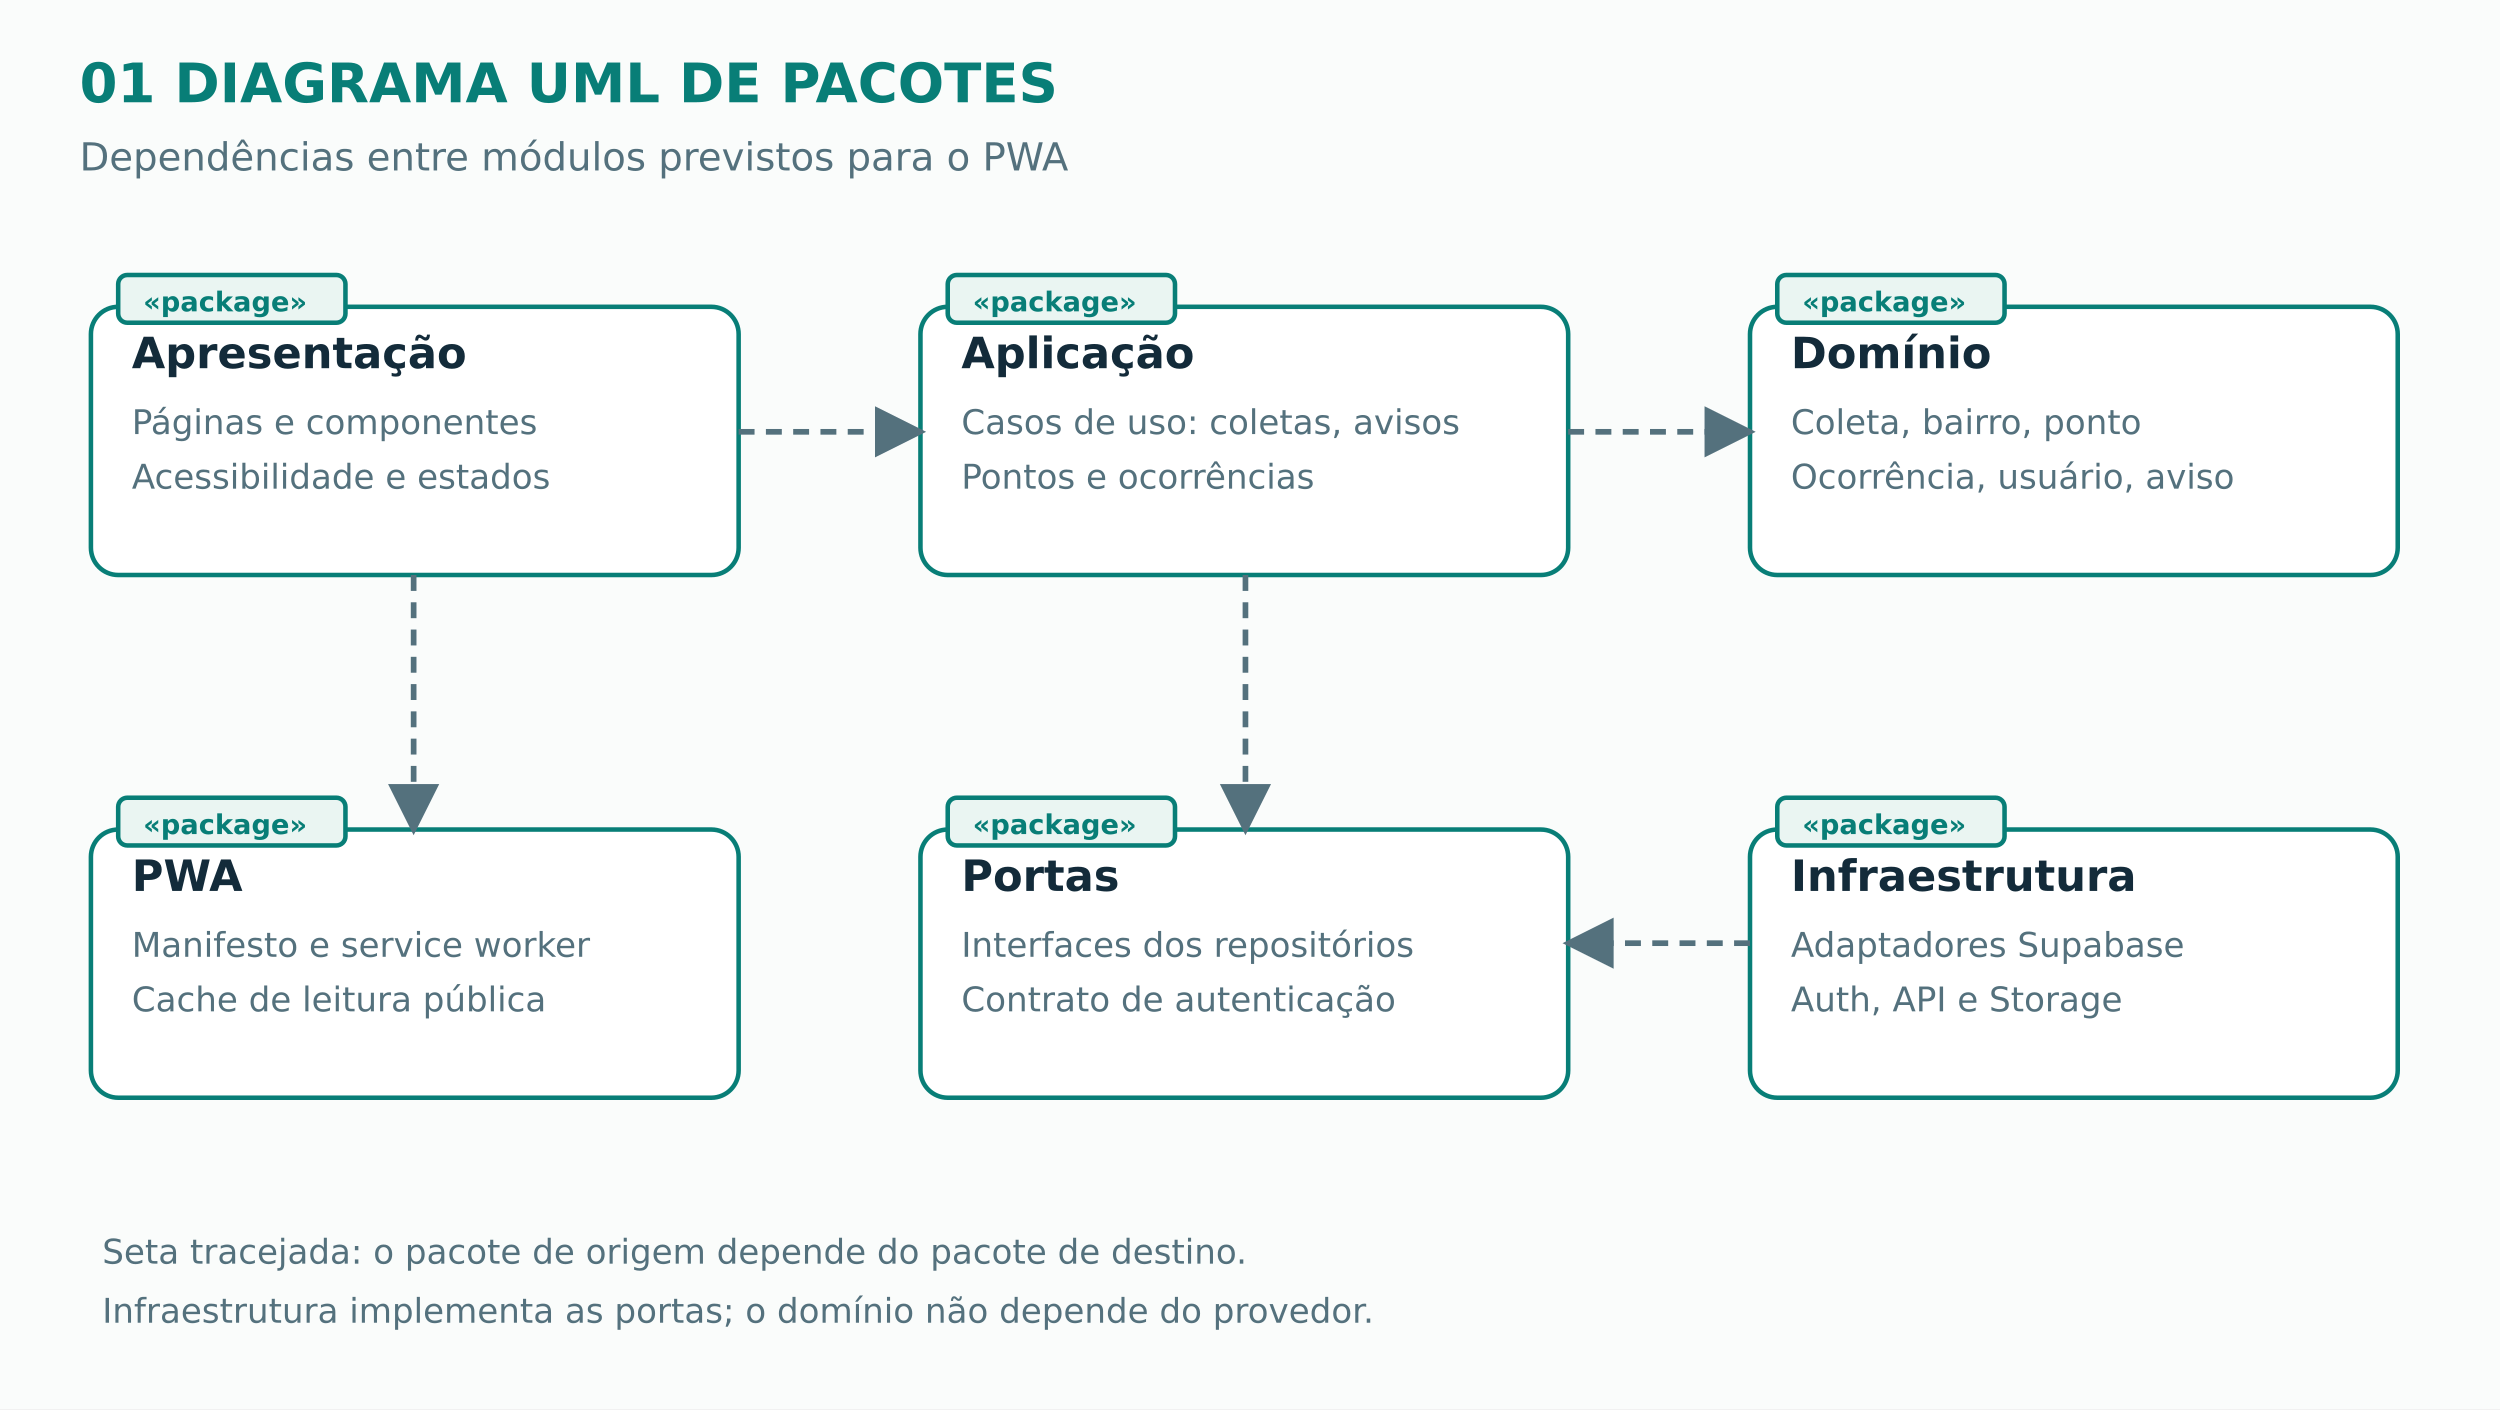
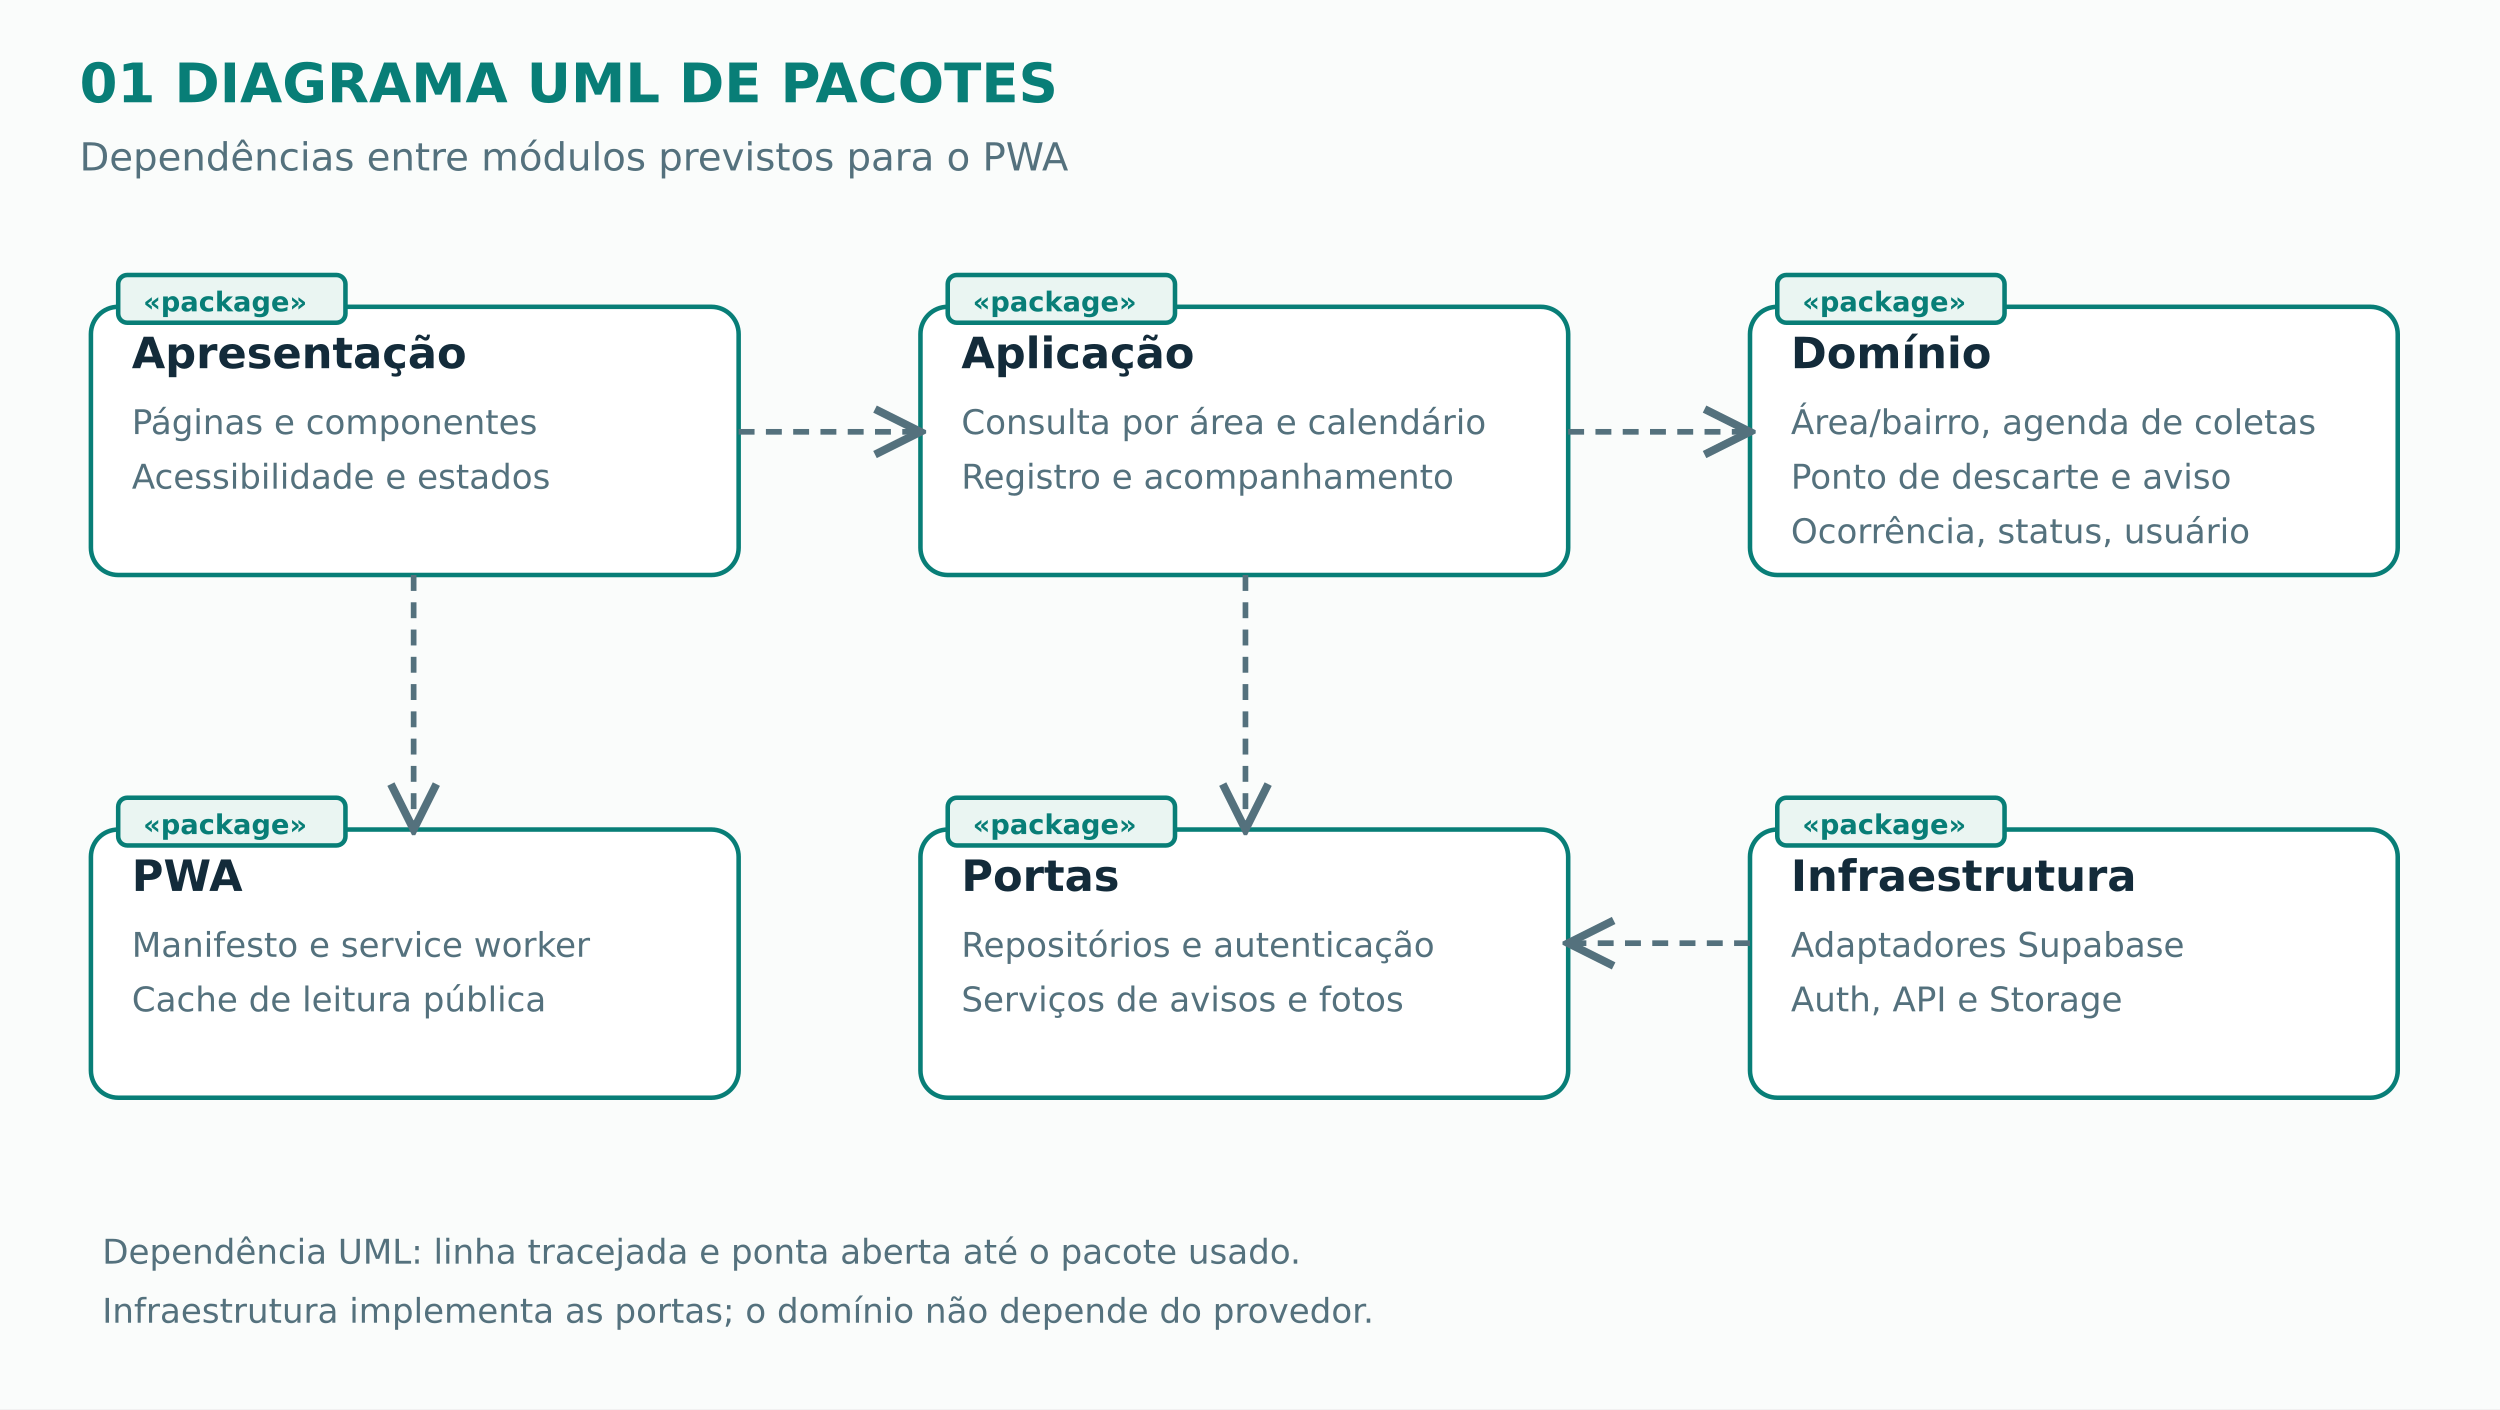
<svg xmlns="http://www.w3.org/2000/svg" width="1100" height="620" viewBox="0 0 1100 620">
  <defs>
    <marker id="arrow" markerWidth="9" markerHeight="9" refX="8" refY="4.5" orient="auto">
      <path d="M0,0 L9,4.5 L0,9 Z" fill="#54717D" />
+     </marker>
+     <marker id="dependency" markerWidth="10" markerHeight="10" refX="9" refY="5" orient="auto">
+       <path d="M1,1 L9,5 L1,9" fill="none" stroke="#54717D" stroke-width="1.4" />
+     </marker>
+     <marker id="return" markerWidth="9" markerHeight="9" refX="8" refY="4.5" orient="auto">
+       <path d="M0,0 L9,4.5 L0,9 Z" fill="#B25C4F" />
    </marker>
  </defs>
  <rect width="100%" height="100%" fill="#FAFCFB" />
  <text x="35" y="45" font-family="DejaVu Sans, sans-serif" font-size="24" fill="#087E77" font-weight="700" text-anchor="start">01   DIAGRAMA UML DE PACOTES</text>
  <text x="35" y="75" font-family="DejaVu Sans, sans-serif" font-size="17" fill="#54717D" font-weight="400" text-anchor="start">Dependências entre módulos previstos para o PWA</text>
  <rect x="40" y="135" width="285" height="118" rx="12" fill="#FFFFFF" stroke="#087E77" stroke-width="2" />
  <rect x="52" y="121" width="100" height="21" rx="4" fill="#EAF5F2" stroke="#087E77" stroke-width="2" />
  <text x="63" y="137" font-family="DejaVu Sans, sans-serif" font-size="12" fill="#087E77" font-weight="700" text-anchor="start">«package»</text>
  <text x="58" y="162" font-family="DejaVu Sans, sans-serif" font-size="19" fill="#132B3A" font-weight="700" text-anchor="start">Apresentação</text>
  <text x="58" y="191" font-family="DejaVu Sans, sans-serif" font-size="15" fill="#54717D" font-weight="400" text-anchor="start">Páginas e componentes</text>
  <text x="58" y="215" font-family="DejaVu Sans, sans-serif" font-size="15" fill="#54717D" font-weight="400" text-anchor="start">Acessibilidade e estados</text>
  <rect x="405" y="135" width="285" height="118" rx="12" fill="#FFFFFF" stroke="#087E77" stroke-width="2" />
  <rect x="417" y="121" width="100" height="21" rx="4" fill="#EAF5F2" stroke="#087E77" stroke-width="2" />
  <text x="428" y="137" font-family="DejaVu Sans, sans-serif" font-size="12" fill="#087E77" font-weight="700" text-anchor="start">«package»</text>
  <text x="423" y="162" font-family="DejaVu Sans, sans-serif" font-size="19" fill="#132B3A" font-weight="700" text-anchor="start">Aplicação</text>
-   <text x="423" y="191" font-family="DejaVu Sans, sans-serif" font-size="15" fill="#54717D" font-weight="400" text-anchor="start">Casos de uso: coletas, avisos</text>
-   <text x="423" y="215" font-family="DejaVu Sans, sans-serif" font-size="15" fill="#54717D" font-weight="400" text-anchor="start">Pontos e ocorrências</text>
+   <text x="423" y="191" font-family="DejaVu Sans, sans-serif" font-size="15" fill="#54717D" font-weight="400" text-anchor="start">Consulta por área e calendário</text>
+   <text x="423" y="215" font-family="DejaVu Sans, sans-serif" font-size="15" fill="#54717D" font-weight="400" text-anchor="start">Registro e acompanhamento</text>
  <rect x="770" y="135" width="285" height="118" rx="12" fill="#FFFFFF" stroke="#087E77" stroke-width="2" />
  <rect x="782" y="121" width="100" height="21" rx="4" fill="#EAF5F2" stroke="#087E77" stroke-width="2" />
  <text x="793" y="137" font-family="DejaVu Sans, sans-serif" font-size="12" fill="#087E77" font-weight="700" text-anchor="start">«package»</text>
  <text x="788" y="162" font-family="DejaVu Sans, sans-serif" font-size="19" fill="#132B3A" font-weight="700" text-anchor="start">Domínio</text>
-   <text x="788" y="191" font-family="DejaVu Sans, sans-serif" font-size="15" fill="#54717D" font-weight="400" text-anchor="start">Coleta, bairro, ponto</text>
-   <text x="788" y="215" font-family="DejaVu Sans, sans-serif" font-size="15" fill="#54717D" font-weight="400" text-anchor="start">Ocorrência, usuário, aviso</text>
+   <text x="788" y="191" font-family="DejaVu Sans, sans-serif" font-size="15" fill="#54717D" font-weight="400" text-anchor="start">Área/bairro, agenda de coletas</text>
+   <text x="788" y="215" font-family="DejaVu Sans, sans-serif" font-size="15" fill="#54717D" font-weight="400" text-anchor="start">Ponto de descarte e aviso</text>
+   <text x="788" y="239" font-family="DejaVu Sans, sans-serif" font-size="15" fill="#54717D" font-weight="400" text-anchor="start">Ocorrência, status, usuário</text>
  <rect x="40" y="365" width="285" height="118" rx="12" fill="#FFFFFF" stroke="#087E77" stroke-width="2" />
  <rect x="52" y="351" width="100" height="21" rx="4" fill="#EAF5F2" stroke="#087E77" stroke-width="2" />
  <text x="63" y="367" font-family="DejaVu Sans, sans-serif" font-size="12" fill="#087E77" font-weight="700" text-anchor="start">«package»</text>
  <text x="58" y="392" font-family="DejaVu Sans, sans-serif" font-size="19" fill="#132B3A" font-weight="700" text-anchor="start">PWA</text>
  <text x="58" y="421" font-family="DejaVu Sans, sans-serif" font-size="15" fill="#54717D" font-weight="400" text-anchor="start">Manifesto e service worker</text>
  <text x="58" y="445" font-family="DejaVu Sans, sans-serif" font-size="15" fill="#54717D" font-weight="400" text-anchor="start">Cache de leitura pública</text>
  <rect x="405" y="365" width="285" height="118" rx="12" fill="#FFFFFF" stroke="#087E77" stroke-width="2" />
  <rect x="417" y="351" width="100" height="21" rx="4" fill="#EAF5F2" stroke="#087E77" stroke-width="2" />
  <text x="428" y="367" font-family="DejaVu Sans, sans-serif" font-size="12" fill="#087E77" font-weight="700" text-anchor="start">«package»</text>
  <text x="423" y="392" font-family="DejaVu Sans, sans-serif" font-size="19" fill="#132B3A" font-weight="700" text-anchor="start">Portas</text>
-   <text x="423" y="421" font-family="DejaVu Sans, sans-serif" font-size="15" fill="#54717D" font-weight="400" text-anchor="start">Interfaces dos repositórios</text>
-   <text x="423" y="445" font-family="DejaVu Sans, sans-serif" font-size="15" fill="#54717D" font-weight="400" text-anchor="start">Contrato de autenticação</text>
+   <text x="423" y="421" font-family="DejaVu Sans, sans-serif" font-size="15" fill="#54717D" font-weight="400" text-anchor="start">Repositórios e autenticação</text>
+   <text x="423" y="445" font-family="DejaVu Sans, sans-serif" font-size="15" fill="#54717D" font-weight="400" text-anchor="start">Serviços de avisos e fotos</text>
  <rect x="770" y="365" width="285" height="118" rx="12" fill="#FFFFFF" stroke="#087E77" stroke-width="2" />
  <rect x="782" y="351" width="100" height="21" rx="4" fill="#EAF5F2" stroke="#087E77" stroke-width="2" />
  <text x="793" y="367" font-family="DejaVu Sans, sans-serif" font-size="12" fill="#087E77" font-weight="700" text-anchor="start">«package»</text>
  <text x="788" y="392" font-family="DejaVu Sans, sans-serif" font-size="19" fill="#132B3A" font-weight="700" text-anchor="start">Infraestrutura</text>
  <text x="788" y="421" font-family="DejaVu Sans, sans-serif" font-size="15" fill="#54717D" font-weight="400" text-anchor="start">Adaptadores Supabase</text>
  <text x="788" y="445" font-family="DejaVu Sans, sans-serif" font-size="15" fill="#54717D" font-weight="400" text-anchor="start">Auth, API e Storage</text>
-   <path d="M325,190 L405,190" fill="none" stroke="#54717D" stroke-width="2.5" stroke-dasharray="7 5" marker-end="url(#arrow)" />
-   <path d="M690,190 L770,190" fill="none" stroke="#54717D" stroke-width="2.5" stroke-dasharray="7 5" marker-end="url(#arrow)" />
-   <path d="M182,253 L182,365" fill="none" stroke="#54717D" stroke-width="2.5" stroke-dasharray="7 5" marker-end="url(#arrow)" />
-   <path d="M548,253 L548,365" fill="none" stroke="#54717D" stroke-width="2.5" stroke-dasharray="7 5" marker-end="url(#arrow)" />
-   <path d="M770,415 L690,415" fill="none" stroke="#54717D" stroke-width="2.5" stroke-dasharray="7 5" marker-end="url(#arrow)" />
-   <text x="45" y="556" font-family="DejaVu Sans, sans-serif" font-size="15" fill="#54717D" font-weight="400" text-anchor="start">Seta tracejada: o pacote de origem depende do pacote de destino.</text>
+   <path d="M325,190 L405,190" fill="none" stroke="#54717D" stroke-width="2.5" stroke-dasharray="7 5" marker-end="url(#dependency)" />
+   <path d="M690,190 L770,190" fill="none" stroke="#54717D" stroke-width="2.5" stroke-dasharray="7 5" marker-end="url(#dependency)" />
+   <path d="M182,253 L182,365" fill="none" stroke="#54717D" stroke-width="2.5" stroke-dasharray="7 5" marker-end="url(#dependency)" />
+   <path d="M548,253 L548,365" fill="none" stroke="#54717D" stroke-width="2.5" stroke-dasharray="7 5" marker-end="url(#dependency)" />
+   <path d="M770,415 L690,415" fill="none" stroke="#54717D" stroke-width="2.5" stroke-dasharray="7 5" marker-end="url(#dependency)" />
+   <text x="45" y="556" font-family="DejaVu Sans, sans-serif" font-size="15" fill="#54717D" font-weight="400" text-anchor="start">Dependência UML: linha tracejada e ponta aberta até o pacote usado.</text>
  <text x="45" y="582" font-family="DejaVu Sans, sans-serif" font-size="15" fill="#54717D" font-weight="400" text-anchor="start">Infraestrutura implementa as portas; o domínio não depende do provedor.</text>
</svg>
